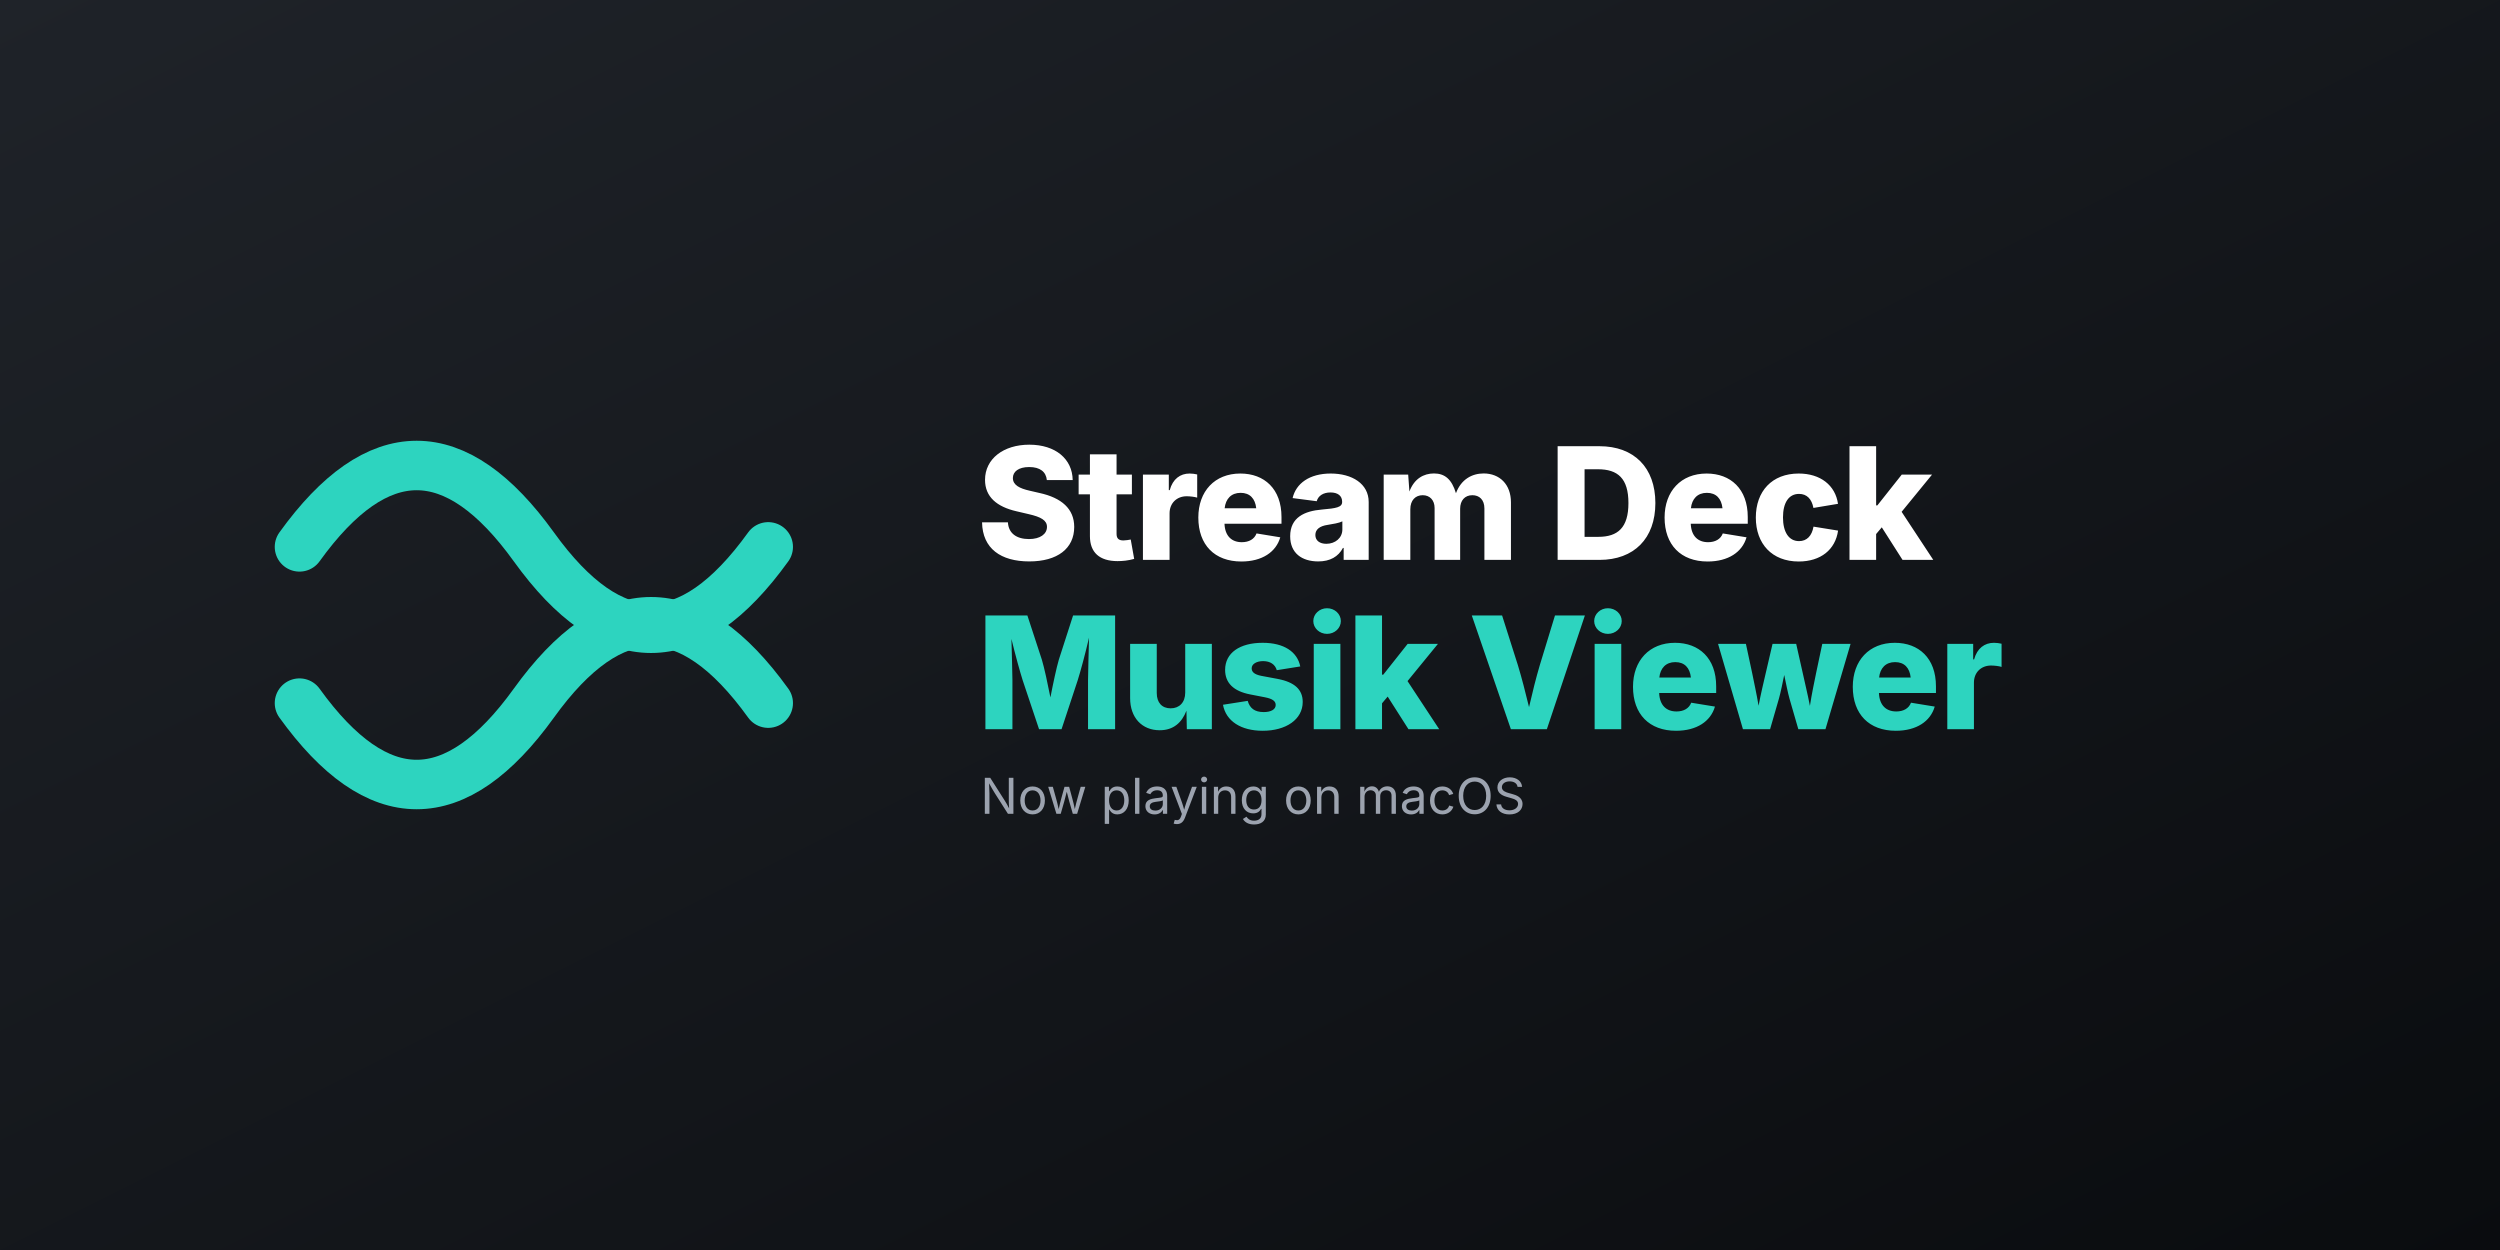
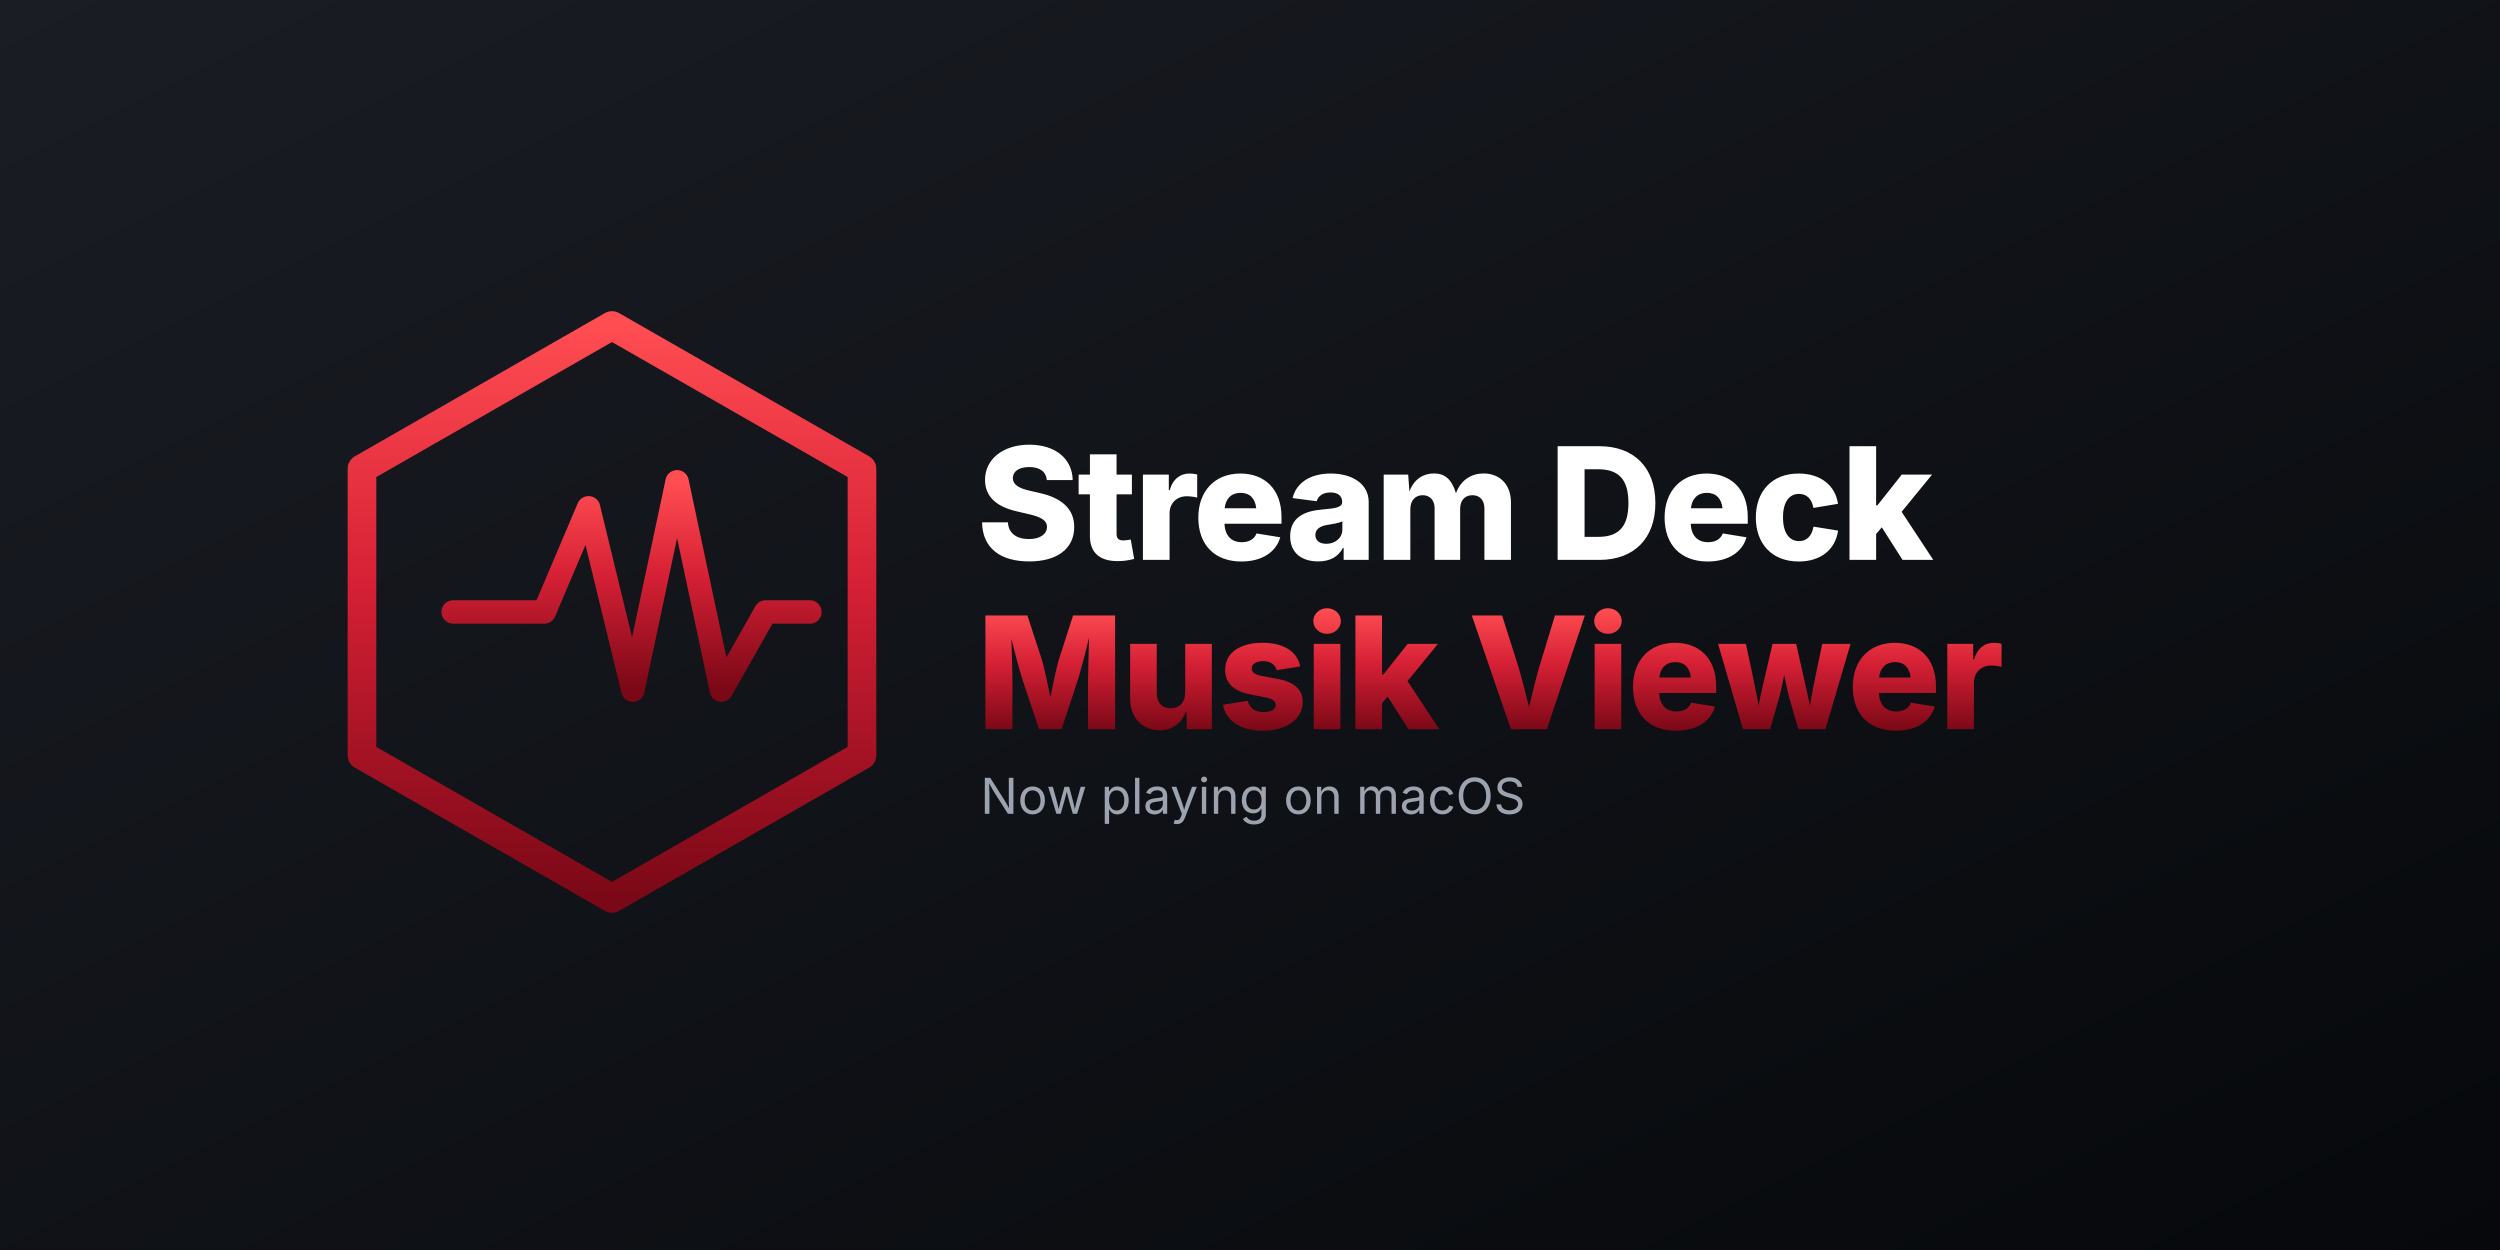
<svg xmlns="http://www.w3.org/2000/svg" viewBox="0 0 1920 960">
  <defs>
    <linearGradient id="bg" x1="0" y1="0" x2="1" y2="1">
-       <stop offset="0%" stop-color="#1F2329" />
-       <stop offset="100%" stop-color="#0A0C0F" />
+       <stop offset="0%" stop-color="#1A1D24" />
+       <stop offset="100%" stop-color="#06080B" />
+     </linearGradient>
+     <linearGradient id="metalRedThumb" x1="0" y1="0" x2="0" y2="1">
+       <stop offset="0%" stop-color="#FF4D52" />
+       <stop offset="45%" stop-color="#D62035" />
+       <stop offset="100%" stop-color="#7A0816" />
    </linearGradient>
  </defs>
  <rect width="1920" height="960" fill="url(#bg)" />
-   <g fill="none" stroke="#2DD4BF" stroke-width="38" stroke-linecap="round" stroke-linejoin="round" transform="translate(230, 320)">
-     <path d="M 0 100 Q 90 -25, 180 100 T 360 100" />
-     <path d="M 0 220 Q 90 345, 180 220 T 360 220" />
+   <g transform="translate(230, 250)">
+     <polygon points="240,0 432,110 432,330 240,440 48,330 48,110" fill="none" stroke="url(#metalRedThumb)" stroke-width="22" stroke-linejoin="round" />
+     <polyline points="118,220 188,220 222,140 256,280 290,120 324,280 358,220 392,220" fill="none" stroke="url(#metalRedThumb)" stroke-width="18" stroke-linecap="round" stroke-linejoin="round" />
  </g>
  <text x="750" y="430" font-family="-apple-system, BlinkMacSystemFont, 'SF Pro Display', 'Helvetica Neue', sans-serif" font-size="120" font-weight="800" fill="#FFFFFF" letter-spacing="-2">Stream Deck</text>
-   <text x="750" y="560" font-family="-apple-system, BlinkMacSystemFont, 'SF Pro Display', 'Helvetica Neue', sans-serif" font-size="120" font-weight="800" fill="#2DD4BF" letter-spacing="-2">Musik Viewer</text>
+   <text x="750" y="560" font-family="-apple-system, BlinkMacSystemFont, 'SF Pro Display', 'Helvetica Neue', sans-serif" font-size="120" font-weight="800" fill="url(#metalRedThumb)" letter-spacing="-2">Musik Viewer</text>
  <text x="753" y="625" font-family="-apple-system, BlinkMacSystemFont, 'SF Pro Display', 'Helvetica Neue', sans-serif" font-size="38" font-weight="400" fill="#9CA3AF">Now playing on macOS</text>
</svg>
